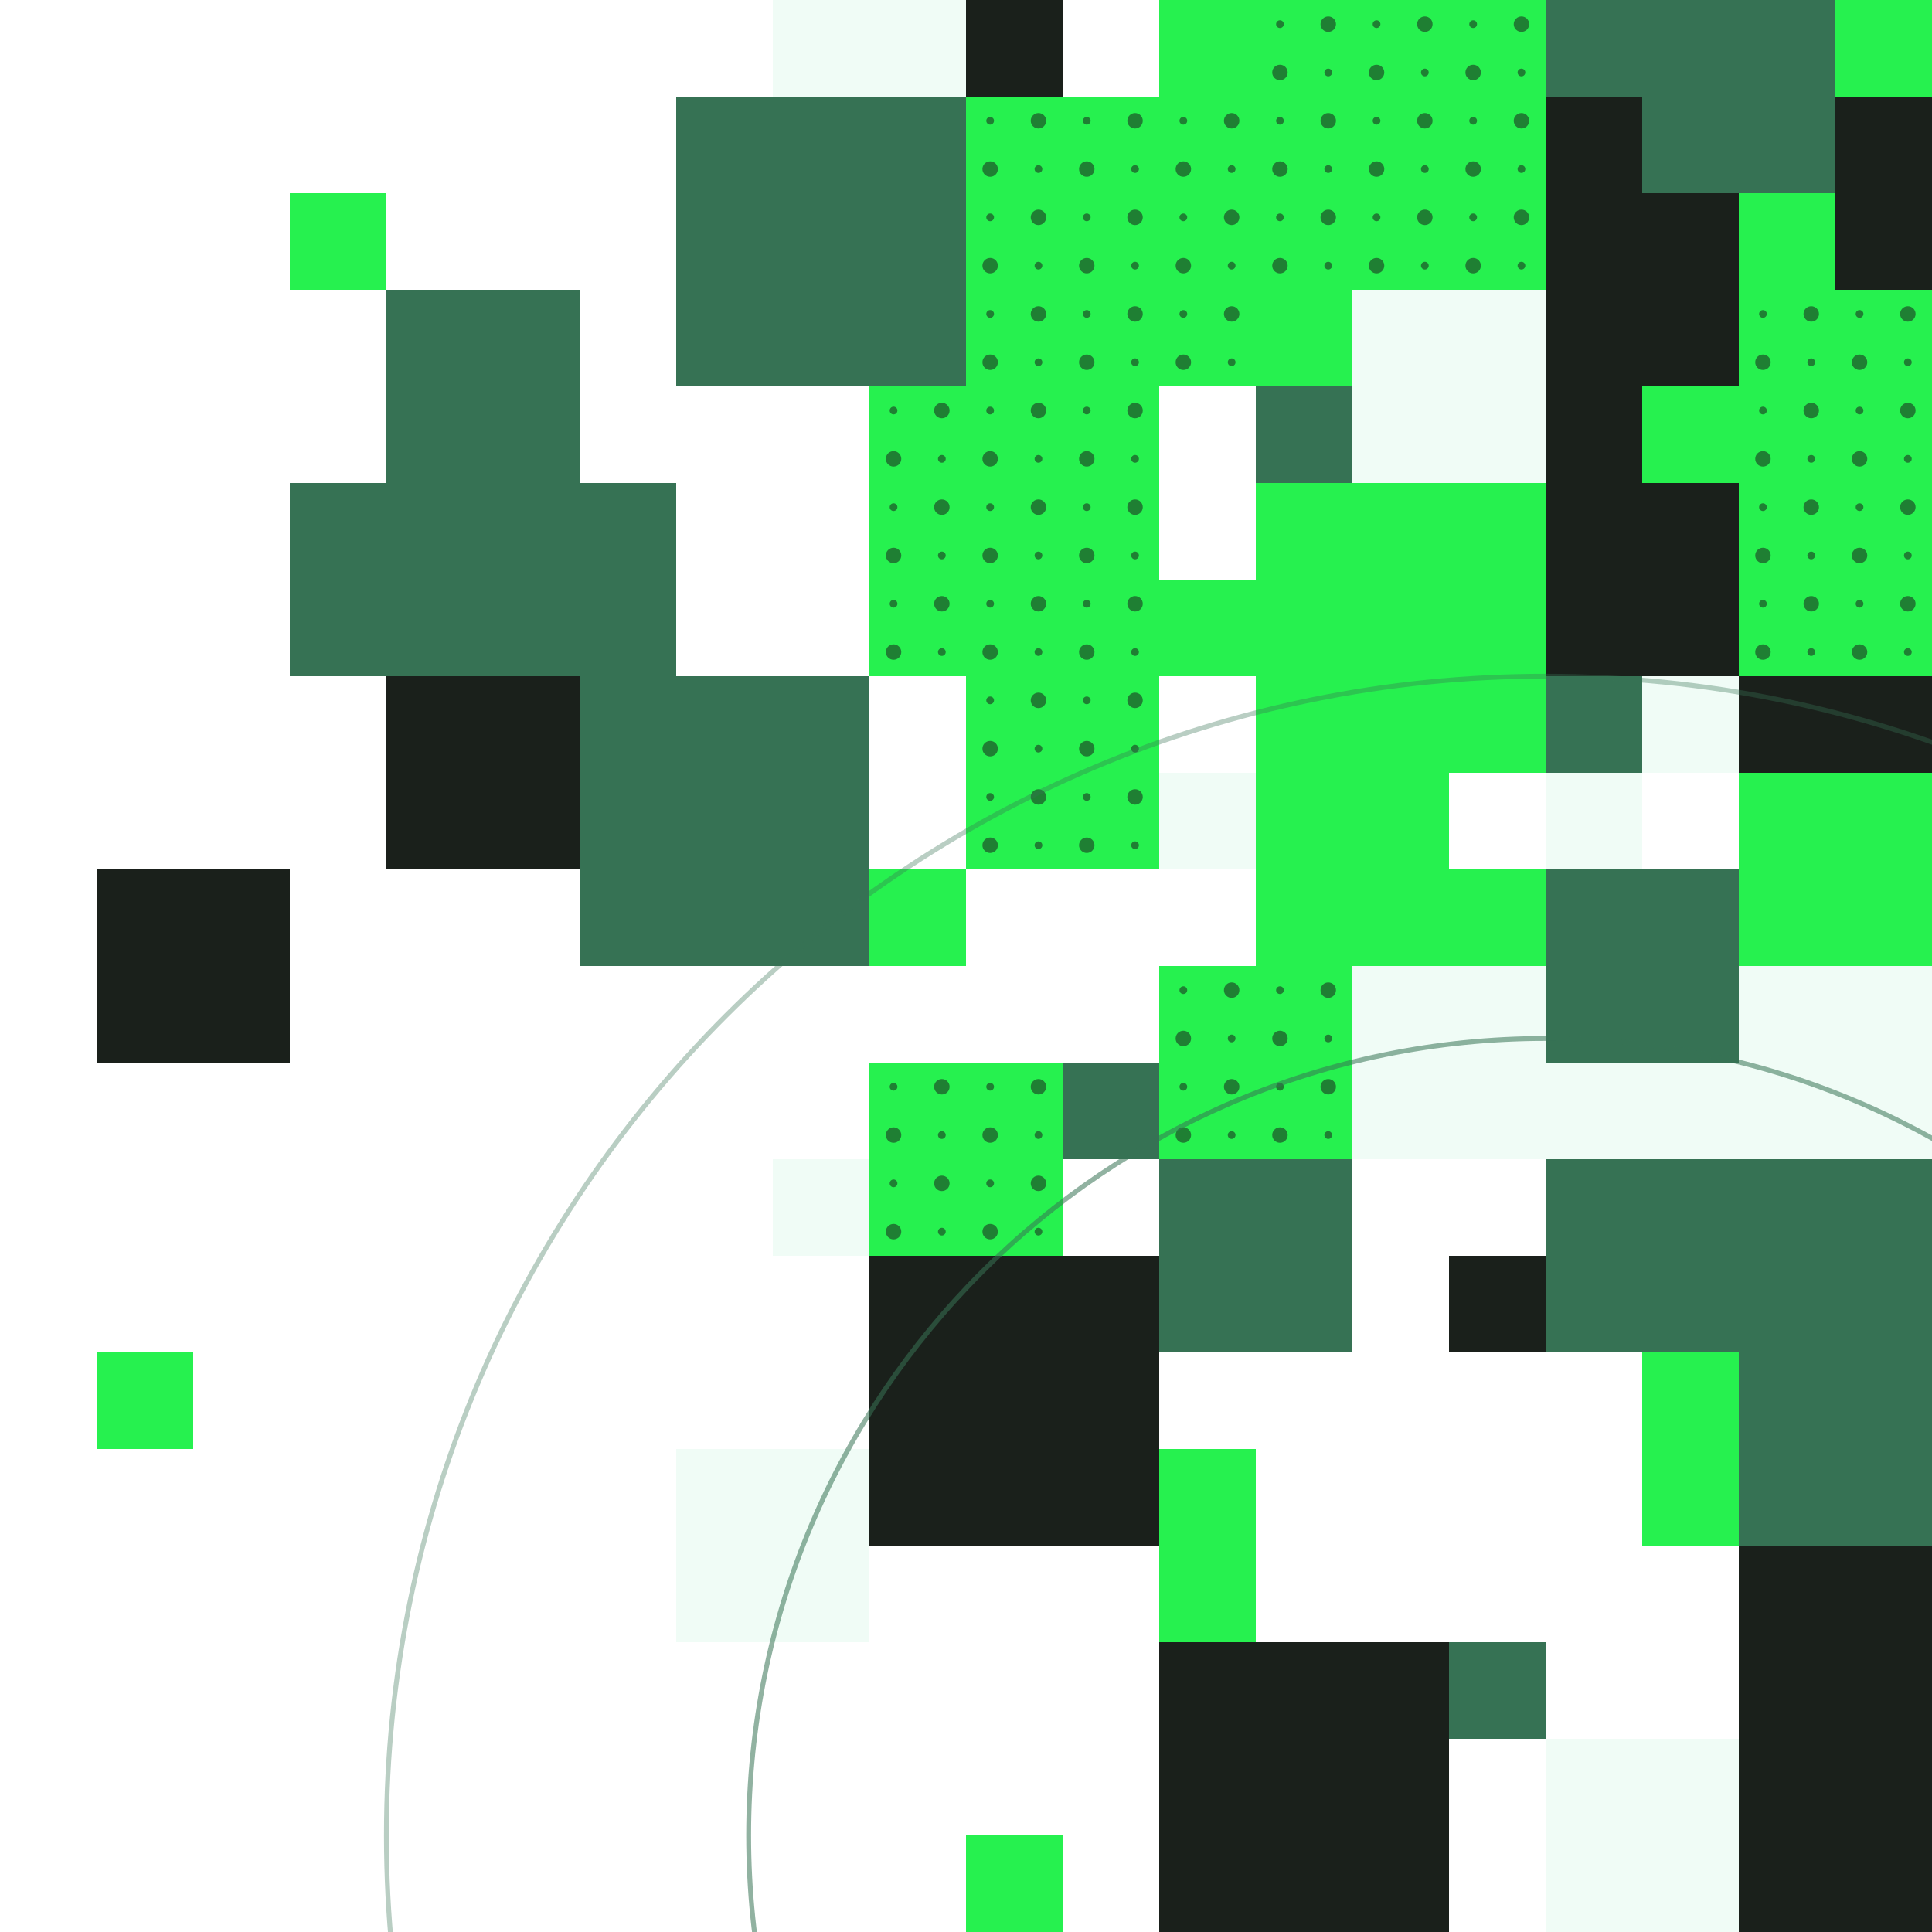
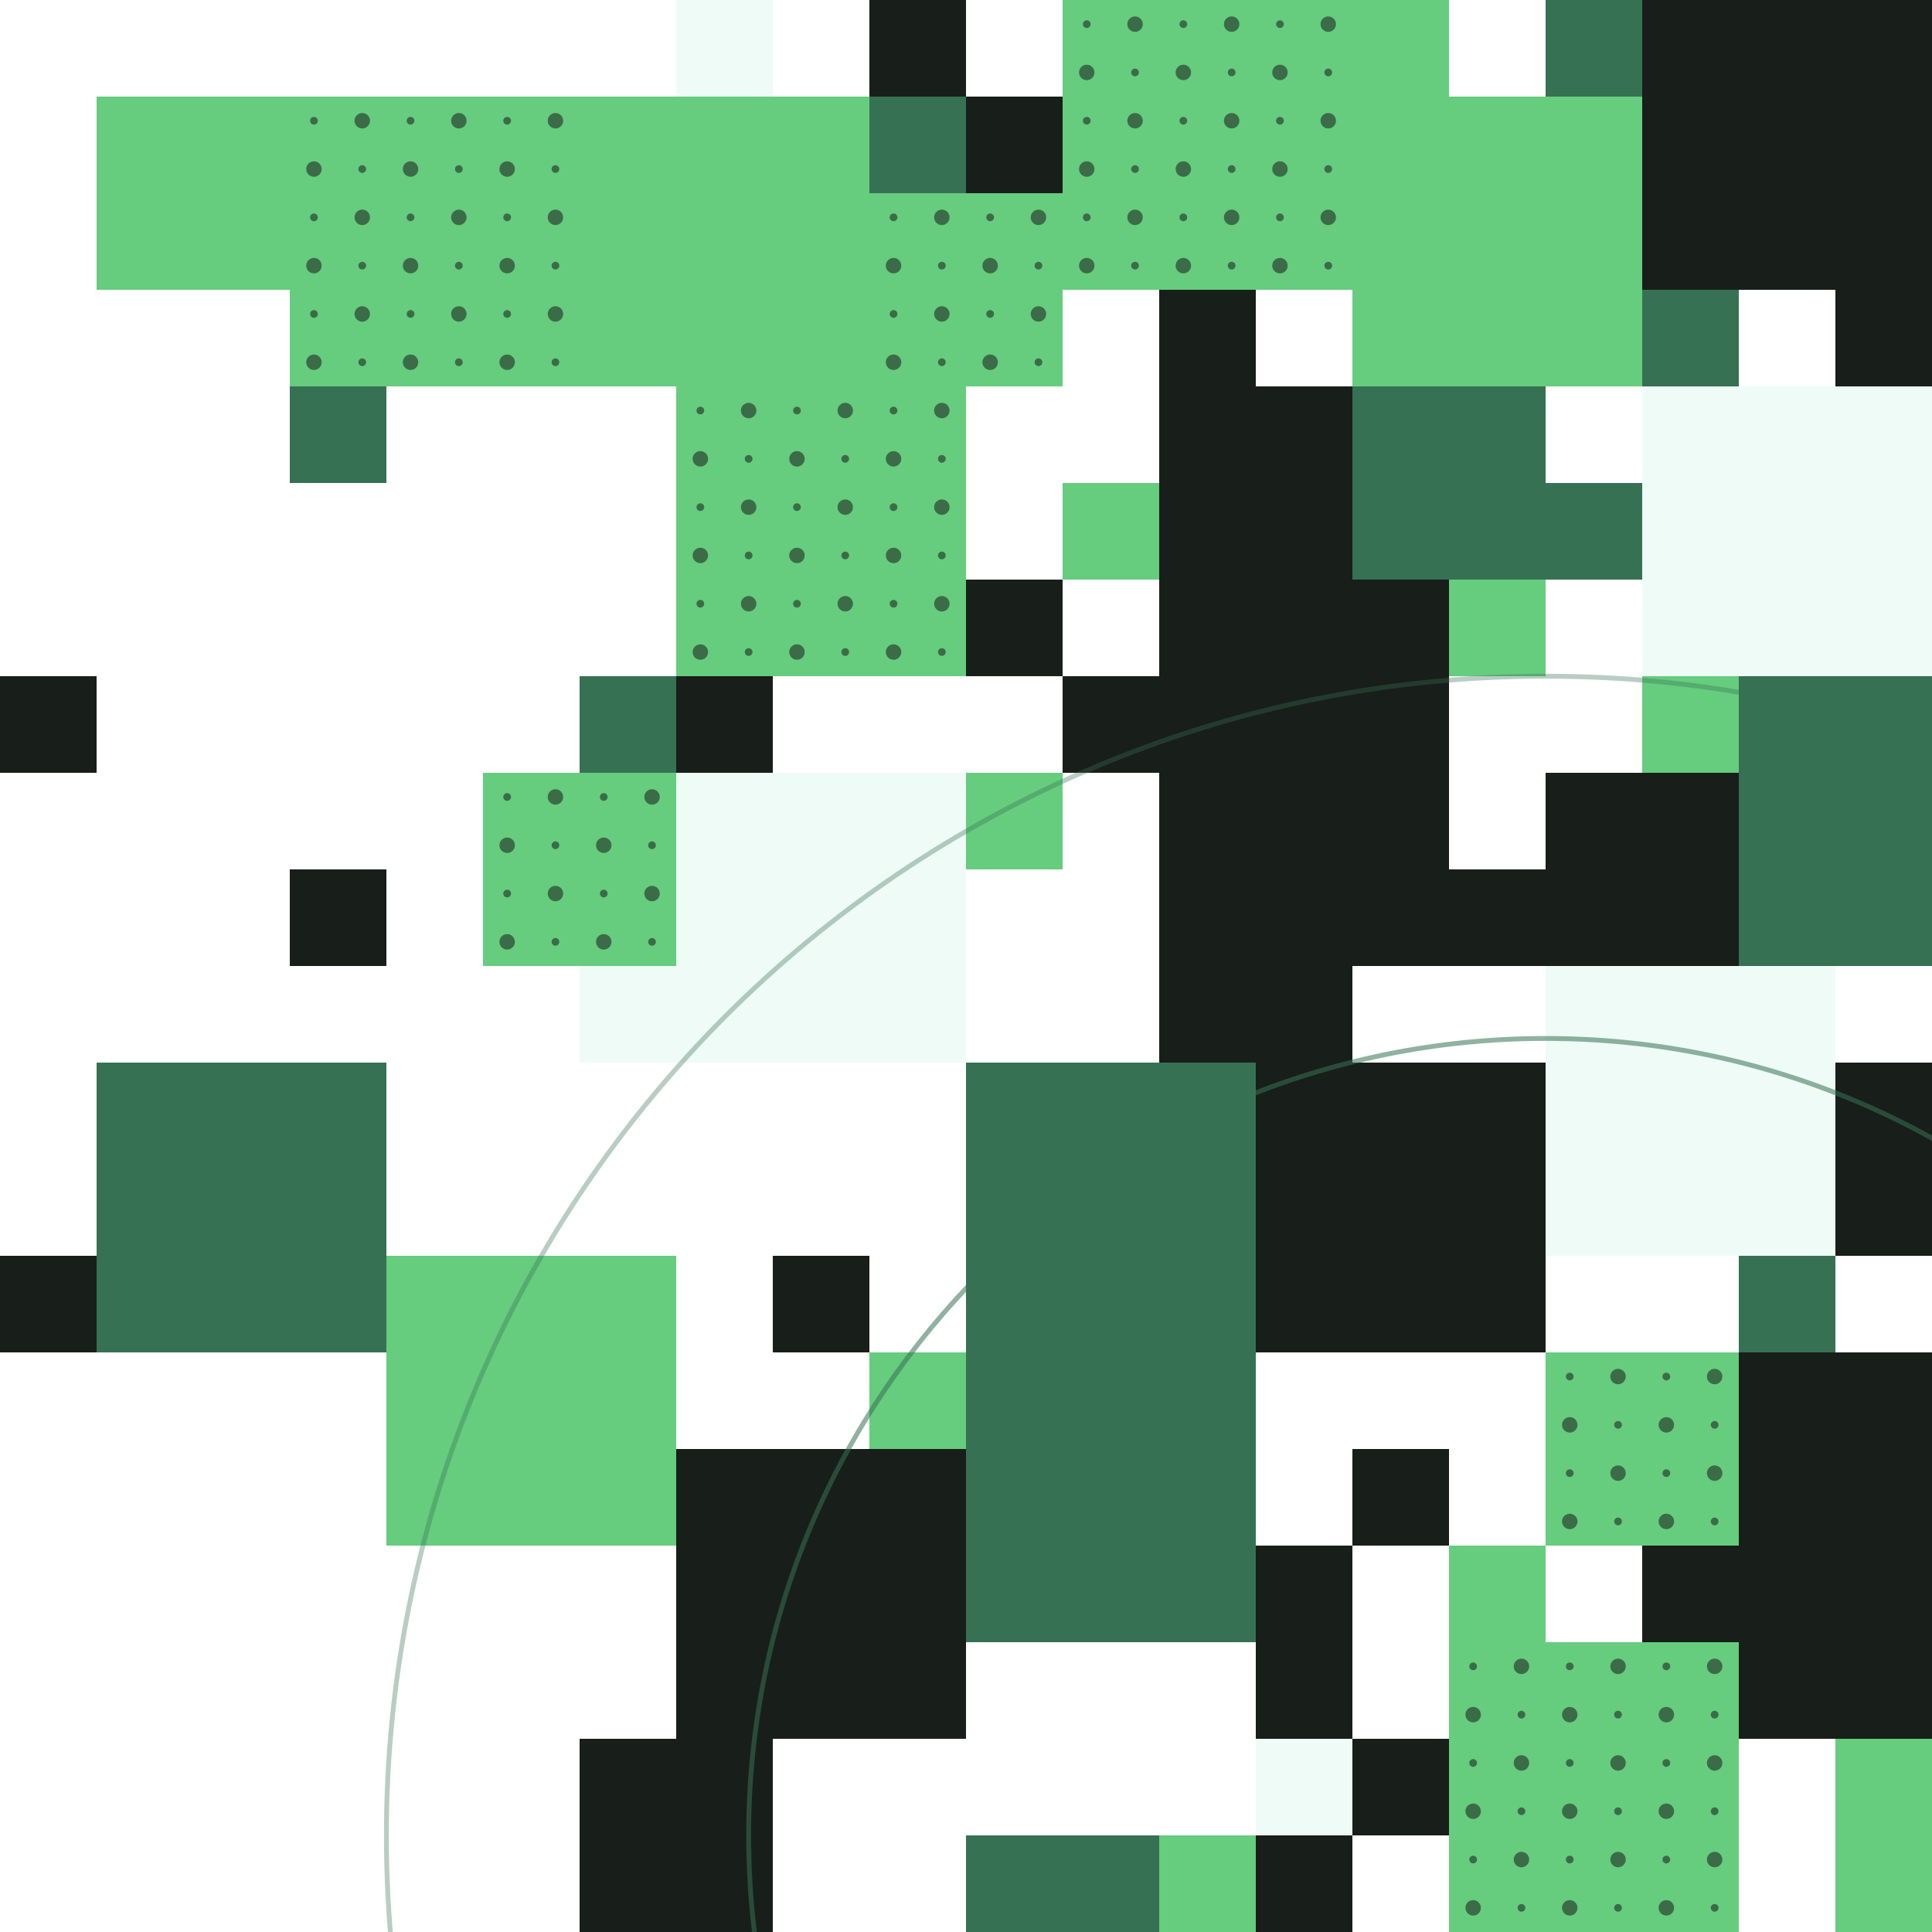
<svg xmlns="http://www.w3.org/2000/svg" viewBox="0 0 800 800">
-   <rect x="320" y="0" width="40" height="40" fill="#f0fcf6" />
-   <rect x="360" y="0" width="40" height="40" fill="#f0fcf6" />
-   <rect x="400" y="0" width="40" height="40" fill="#1a201b" />
-   <rect x="480" y="0" width="40" height="40" fill="#26f14f" />
-   <rect x="520" y="0" width="120" height="120" fill="#26f14f" />
-   <circle cx="530.0" cy="10.0" r="1.6" fill="#1a201b" opacity=".55" />
-   <circle cx="550.0" cy="10.0" r="3.2" fill="#1a201b" opacity=".55" />
-   <circle cx="570.0" cy="10.0" r="1.6" fill="#1a201b" opacity=".55" />
-   <circle cx="590.0" cy="10.0" r="3.2" fill="#1a201b" opacity=".55" />
-   <circle cx="610.0" cy="10.0" r="1.6" fill="#1a201b" opacity=".55" />
-   <circle cx="630.0" cy="10.0" r="3.2" fill="#1a201b" opacity=".55" />
-   <circle cx="530.0" cy="30.0" r="3.2" fill="#1a201b" opacity=".55" />
-   <circle cx="550.0" cy="30.0" r="1.6" fill="#1a201b" opacity=".55" />
-   <circle cx="570.0" cy="30.0" r="3.2" fill="#1a201b" opacity=".55" />
-   <circle cx="590.0" cy="30.0" r="1.6" fill="#1a201b" opacity=".55" />
-   <circle cx="610.0" cy="30.0" r="3.2" fill="#1a201b" opacity=".55" />
-   <circle cx="630.0" cy="30.0" r="1.6" fill="#1a201b" opacity=".55" />
-   <circle cx="530.0" cy="50.0" r="1.6" fill="#1a201b" opacity=".55" />
-   <circle cx="550.0" cy="50.0" r="3.2" fill="#1a201b" opacity=".55" />
-   <circle cx="570.0" cy="50.0" r="1.6" fill="#1a201b" opacity=".55" />
-   <circle cx="590.0" cy="50.0" r="3.2" fill="#1a201b" opacity=".55" />
-   <circle cx="610.0" cy="50.0" r="1.6" fill="#1a201b" opacity=".55" />
-   <circle cx="630.0" cy="50.0" r="3.2" fill="#1a201b" opacity=".55" />
-   <circle cx="530.0" cy="70.0" r="3.2" fill="#1a201b" opacity=".55" />
-   <circle cx="550.0" cy="70.0" r="1.6" fill="#1a201b" opacity=".55" />
-   <circle cx="570.0" cy="70.0" r="3.2" fill="#1a201b" opacity=".55" />
-   <circle cx="590.0" cy="70.0" r="1.6" fill="#1a201b" opacity=".55" />
-   <circle cx="610.0" cy="70.0" r="3.2" fill="#1a201b" opacity=".55" />
-   <circle cx="630.0" cy="70.0" r="1.6" fill="#1a201b" opacity=".55" />
-   <circle cx="530.0" cy="90.0" r="1.6" fill="#1a201b" opacity=".55" />
-   <circle cx="550.0" cy="90.0" r="3.2" fill="#1a201b" opacity=".55" />
-   <circle cx="570.0" cy="90.0" r="1.6" fill="#1a201b" opacity=".55" />
-   <circle cx="590.0" cy="90.0" r="3.2" fill="#1a201b" opacity=".55" />
-   <circle cx="610.0" cy="90.0" r="1.6" fill="#1a201b" opacity=".55" />
-   <circle cx="630.0" cy="90.0" r="3.2" fill="#1a201b" opacity=".55" />
-   <circle cx="530.0" cy="110.0" r="3.2" fill="#1a201b" opacity=".55" />
-   <circle cx="550.0" cy="110.0" r="1.6" fill="#1a201b" opacity=".55" />
-   <circle cx="570.0" cy="110.0" r="3.2" fill="#1a201b" opacity=".55" />
-   <circle cx="590.0" cy="110.0" r="1.6" fill="#1a201b" opacity=".55" />
-   <circle cx="610.0" cy="110.0" r="3.2" fill="#1a201b" opacity=".55" />
-   <circle cx="630.0" cy="110.0" r="1.6" fill="#1a201b" opacity=".55" />
-   <rect x="640" y="0" width="40" height="40" fill="#367254" />
-   <rect x="680" y="0" width="80" height="80" fill="#367254" />
-   <rect x="760" y="0" width="40" height="40" fill="#26f14f" />
-   <rect x="280" y="40" width="120" height="120" fill="#367254" />
-   <rect x="400" y="40" width="120" height="120" fill="#26f14f" />
-   <circle cx="410.0" cy="50.0" r="1.6" fill="#1a201b" opacity=".55" />
-   <circle cx="430.0" cy="50.0" r="3.2" fill="#1a201b" opacity=".55" />
-   <circle cx="450.0" cy="50.0" r="1.6" fill="#1a201b" opacity=".55" />
-   <circle cx="470.0" cy="50.0" r="3.2" fill="#1a201b" opacity=".55" />
-   <circle cx="490.0" cy="50.0" r="1.6" fill="#1a201b" opacity=".55" />
-   <circle cx="510.0" cy="50.0" r="3.2" fill="#1a201b" opacity=".55" />
-   <circle cx="410.0" cy="70.0" r="3.2" fill="#1a201b" opacity=".55" />
-   <circle cx="430.0" cy="70.0" r="1.6" fill="#1a201b" opacity=".55" />
-   <circle cx="450.0" cy="70.0" r="3.2" fill="#1a201b" opacity=".55" />
-   <circle cx="470.0" cy="70.0" r="1.6" fill="#1a201b" opacity=".55" />
-   <circle cx="490.0" cy="70.0" r="3.2" fill="#1a201b" opacity=".55" />
-   <circle cx="510.0" cy="70.0" r="1.6" fill="#1a201b" opacity=".55" />
-   <circle cx="410.0" cy="90.0" r="1.6" fill="#1a201b" opacity=".55" />
-   <circle cx="430.0" cy="90.0" r="3.2" fill="#1a201b" opacity=".55" />
-   <circle cx="450.0" cy="90.0" r="1.6" fill="#1a201b" opacity=".55" />
-   <circle cx="470.0" cy="90.0" r="3.2" fill="#1a201b" opacity=".55" />
-   <circle cx="490.0" cy="90.0" r="1.6" fill="#1a201b" opacity=".55" />
-   <circle cx="510.0" cy="90.0" r="3.2" fill="#1a201b" opacity=".55" />
-   <circle cx="410.0" cy="110.0" r="3.2" fill="#1a201b" opacity=".55" />
-   <circle cx="430.0" cy="110.0" r="1.6" fill="#1a201b" opacity=".55" />
-   <circle cx="450.0" cy="110.0" r="3.2" fill="#1a201b" opacity=".55" />
-   <circle cx="470.0" cy="110.0" r="1.6" fill="#1a201b" opacity=".55" />
-   <circle cx="490.0" cy="110.0" r="3.2" fill="#1a201b" opacity=".55" />
-   <circle cx="510.0" cy="110.0" r="1.6" fill="#1a201b" opacity=".55" />
-   <circle cx="410.0" cy="130.0" r="1.6" fill="#1a201b" opacity=".55" />
-   <circle cx="430.0" cy="130.0" r="3.2" fill="#1a201b" opacity=".55" />
-   <circle cx="450.0" cy="130.0" r="1.6" fill="#1a201b" opacity=".55" />
-   <circle cx="470.0" cy="130.0" r="3.2" fill="#1a201b" opacity=".55" />
-   <circle cx="490.0" cy="130.0" r="1.6" fill="#1a201b" opacity=".55" />
-   <circle cx="510.0" cy="130.0" r="3.2" fill="#1a201b" opacity=".55" />
-   <circle cx="410.0" cy="150.0" r="3.2" fill="#1a201b" opacity=".55" />
-   <circle cx="430.0" cy="150.0" r="1.6" fill="#1a201b" opacity=".55" />
-   <circle cx="450.0" cy="150.0" r="3.2" fill="#1a201b" opacity=".55" />
-   <circle cx="470.0" cy="150.0" r="1.6" fill="#1a201b" opacity=".55" />
-   <circle cx="490.0" cy="150.0" r="3.2" fill="#1a201b" opacity=".55" />
-   <circle cx="510.0" cy="150.0" r="1.6" fill="#1a201b" opacity=".55" />
-   <rect x="640" y="40" width="40" height="40" fill="#1a201b" />
-   <rect x="760" y="40" width="40" height="40" fill="#1a201b" />
-   <rect x="120" y="80" width="40" height="40" fill="#26f14f" />
-   <rect x="640" y="80" width="80" height="80" fill="#1a201b" />
-   <rect x="720" y="80" width="40" height="40" fill="#26f14f" />
-   <rect x="760" y="80" width="40" height="40" fill="#1a201b" />
-   <rect x="160" y="120" width="80" height="80" fill="#367254" />
-   <rect x="520" y="120" width="40" height="40" fill="#26f14f" />
-   <rect x="560" y="120" width="80" height="80" fill="#f0fcf6" />
-   <rect x="720" y="120" width="80" height="80" fill="#26f14f" />
-   <circle cx="730.0" cy="130.0" r="1.6" fill="#1a201b" opacity=".55" />
-   <circle cx="750.0" cy="130.0" r="3.2" fill="#1a201b" opacity=".55" />
-   <circle cx="770.0" cy="130.0" r="1.6" fill="#1a201b" opacity=".55" />
-   <circle cx="790.0" cy="130.0" r="3.2" fill="#1a201b" opacity=".55" />
-   <circle cx="730.0" cy="150.0" r="3.2" fill="#1a201b" opacity=".55" />
-   <circle cx="750.0" cy="150.0" r="1.6" fill="#1a201b" opacity=".55" />
-   <circle cx="770.0" cy="150.0" r="3.2" fill="#1a201b" opacity=".55" />
-   <circle cx="790.0" cy="150.0" r="1.6" fill="#1a201b" opacity=".55" />
-   <circle cx="730.0" cy="170.0" r="1.6" fill="#1a201b" opacity=".55" />
-   <circle cx="750.0" cy="170.0" r="3.2" fill="#1a201b" opacity=".55" />
-   <circle cx="770.0" cy="170.0" r="1.6" fill="#1a201b" opacity=".55" />
-   <circle cx="790.0" cy="170.0" r="3.2" fill="#1a201b" opacity=".55" />
-   <circle cx="730.0" cy="190.0" r="3.2" fill="#1a201b" opacity=".55" />
-   <circle cx="750.0" cy="190.0" r="1.6" fill="#1a201b" opacity=".55" />
-   <circle cx="770.0" cy="190.0" r="3.2" fill="#1a201b" opacity=".55" />
-   <circle cx="790.0" cy="190.0" r="1.6" fill="#1a201b" opacity=".55" />
-   <rect x="360" y="160" width="120" height="120" fill="#26f14f" />
-   <circle cx="370.0" cy="170.0" r="1.6" fill="#1a201b" opacity=".55" />
-   <circle cx="390.0" cy="170.0" r="3.2" fill="#1a201b" opacity=".55" />
-   <circle cx="410.0" cy="170.0" r="1.6" fill="#1a201b" opacity=".55" />
-   <circle cx="430.0" cy="170.0" r="3.2" fill="#1a201b" opacity=".55" />
-   <circle cx="450.0" cy="170.0" r="1.6" fill="#1a201b" opacity=".55" />
-   <circle cx="470.0" cy="170.0" r="3.2" fill="#1a201b" opacity=".55" />
-   <circle cx="370.0" cy="190.0" r="3.2" fill="#1a201b" opacity=".55" />
-   <circle cx="390.0" cy="190.0" r="1.6" fill="#1a201b" opacity=".55" />
-   <circle cx="410.0" cy="190.0" r="3.2" fill="#1a201b" opacity=".55" />
-   <circle cx="430.0" cy="190.0" r="1.6" fill="#1a201b" opacity=".55" />
-   <circle cx="450.0" cy="190.0" r="3.2" fill="#1a201b" opacity=".55" />
-   <circle cx="470.0" cy="190.0" r="1.6" fill="#1a201b" opacity=".55" />
-   <circle cx="370.0" cy="210.0" r="1.6" fill="#1a201b" opacity=".55" />
-   <circle cx="390.0" cy="210.0" r="3.2" fill="#1a201b" opacity=".55" />
-   <circle cx="410.0" cy="210.0" r="1.6" fill="#1a201b" opacity=".55" />
-   <circle cx="430.0" cy="210.0" r="3.2" fill="#1a201b" opacity=".55" />
-   <circle cx="450.0" cy="210.0" r="1.6" fill="#1a201b" opacity=".55" />
-   <circle cx="470.0" cy="210.0" r="3.2" fill="#1a201b" opacity=".55" />
-   <circle cx="370.0" cy="230.0" r="3.2" fill="#1a201b" opacity=".55" />
-   <circle cx="390.0" cy="230.0" r="1.6" fill="#1a201b" opacity=".55" />
-   <circle cx="410.0" cy="230.0" r="3.2" fill="#1a201b" opacity=".55" />
-   <circle cx="430.0" cy="230.0" r="1.6" fill="#1a201b" opacity=".55" />
-   <circle cx="450.0" cy="230.0" r="3.2" fill="#1a201b" opacity=".55" />
-   <circle cx="470.0" cy="230.0" r="1.6" fill="#1a201b" opacity=".55" />
-   <circle cx="370.0" cy="250.0" r="1.6" fill="#1a201b" opacity=".55" />
-   <circle cx="390.0" cy="250.0" r="3.2" fill="#1a201b" opacity=".55" />
-   <circle cx="410.0" cy="250.0" r="1.6" fill="#1a201b" opacity=".55" />
-   <circle cx="430.0" cy="250.0" r="3.2" fill="#1a201b" opacity=".55" />
-   <circle cx="450.0" cy="250.0" r="1.6" fill="#1a201b" opacity=".55" />
-   <circle cx="470.0" cy="250.0" r="3.2" fill="#1a201b" opacity=".55" />
-   <circle cx="370.0" cy="270.0" r="3.2" fill="#1a201b" opacity=".55" />
-   <circle cx="390.0" cy="270.0" r="1.6" fill="#1a201b" opacity=".55" />
-   <circle cx="410.0" cy="270.0" r="3.2" fill="#1a201b" opacity=".55" />
-   <circle cx="430.0" cy="270.0" r="1.6" fill="#1a201b" opacity=".55" />
-   <circle cx="450.0" cy="270.0" r="3.2" fill="#1a201b" opacity=".55" />
-   <circle cx="470.0" cy="270.0" r="1.6" fill="#1a201b" opacity=".55" />
-   <rect x="520" y="160" width="40" height="40" fill="#367254" />
-   <rect x="640" y="160" width="40" height="40" fill="#1a201b" />
-   <rect x="680" y="160" width="40" height="40" fill="#26f14f" />
-   <rect x="120" y="200" width="80" height="80" fill="#367254" />
-   <rect x="200" y="200" width="80" height="80" fill="#367254" />
-   <rect x="520" y="200" width="120" height="120" fill="#26f14f" />
-   <rect x="640" y="200" width="80" height="80" fill="#1a201b" />
-   <rect x="720" y="200" width="80" height="80" fill="#26f14f" />
-   <circle cx="730.0" cy="210.0" r="1.6" fill="#1a201b" opacity=".55" />
-   <circle cx="750.0" cy="210.0" r="3.2" fill="#1a201b" opacity=".55" />
-   <circle cx="770.0" cy="210.0" r="1.6" fill="#1a201b" opacity=".55" />
-   <circle cx="790.0" cy="210.0" r="3.2" fill="#1a201b" opacity=".55" />
-   <circle cx="730.0" cy="230.0" r="3.2" fill="#1a201b" opacity=".55" />
-   <circle cx="750.0" cy="230.0" r="1.6" fill="#1a201b" opacity=".55" />
-   <circle cx="770.0" cy="230.0" r="3.2" fill="#1a201b" opacity=".55" />
-   <circle cx="790.0" cy="230.0" r="1.6" fill="#1a201b" opacity=".55" />
-   <circle cx="730.0" cy="250.0" r="1.6" fill="#1a201b" opacity=".55" />
-   <circle cx="750.0" cy="250.0" r="3.2" fill="#1a201b" opacity=".55" />
-   <circle cx="770.0" cy="250.0" r="1.6" fill="#1a201b" opacity=".55" />
-   <circle cx="790.0" cy="250.0" r="3.2" fill="#1a201b" opacity=".55" />
-   <circle cx="730.0" cy="270.0" r="3.2" fill="#1a201b" opacity=".55" />
-   <circle cx="750.0" cy="270.0" r="1.6" fill="#1a201b" opacity=".55" />
-   <circle cx="770.0" cy="270.0" r="3.2" fill="#1a201b" opacity=".55" />
-   <circle cx="790.0" cy="270.0" r="1.6" fill="#1a201b" opacity=".55" />
-   <rect x="480" y="240" width="40" height="40" fill="#26f14f" />
-   <rect x="160" y="280" width="80" height="80" fill="#1a201b" />
-   <rect x="240" y="280" width="120" height="120" fill="#367254" />
-   <rect x="400" y="280" width="80" height="80" fill="#26f14f" />
-   <circle cx="410.0" cy="290.0" r="1.6" fill="#1a201b" opacity=".55" />
-   <circle cx="430.0" cy="290.0" r="3.2" fill="#1a201b" opacity=".55" />
-   <circle cx="450.0" cy="290.0" r="1.6" fill="#1a201b" opacity=".55" />
-   <circle cx="470.0" cy="290.0" r="3.2" fill="#1a201b" opacity=".55" />
-   <circle cx="410.0" cy="310.0" r="3.2" fill="#1a201b" opacity=".55" />
-   <circle cx="430.0" cy="310.0" r="1.6" fill="#1a201b" opacity=".55" />
-   <circle cx="450.0" cy="310.0" r="3.2" fill="#1a201b" opacity=".55" />
-   <circle cx="470.0" cy="310.0" r="1.6" fill="#1a201b" opacity=".55" />
-   <circle cx="410.0" cy="330.0" r="1.6" fill="#1a201b" opacity=".55" />
-   <circle cx="430.0" cy="330.0" r="3.2" fill="#1a201b" opacity=".55" />
-   <circle cx="450.0" cy="330.0" r="1.6" fill="#1a201b" opacity=".55" />
-   <circle cx="470.0" cy="330.0" r="3.2" fill="#1a201b" opacity=".55" />
-   <circle cx="410.0" cy="350.0" r="3.2" fill="#1a201b" opacity=".55" />
-   <circle cx="430.0" cy="350.0" r="1.6" fill="#1a201b" opacity=".55" />
-   <circle cx="450.0" cy="350.0" r="3.2" fill="#1a201b" opacity=".55" />
-   <circle cx="470.0" cy="350.0" r="1.6" fill="#1a201b" opacity=".55" />
-   <rect x="640" y="280" width="40" height="40" fill="#367254" />
-   <rect x="680" y="280" width="40" height="40" fill="#f0fcf6" />
-   <rect x="720" y="280" width="40" height="40" fill="#1a201b" />
-   <rect x="760" y="280" width="40" height="40" fill="#1a201b" />
-   <rect x="480" y="320" width="40" height="40" fill="#f0fcf6" />
-   <rect x="520" y="320" width="80" height="80" fill="#26f14f" />
-   <rect x="640" y="320" width="40" height="40" fill="#f0fcf6" />
-   <rect x="720" y="320" width="80" height="80" fill="#26f14f" />
-   <rect x="40" y="360" width="80" height="80" fill="#1a201b" />
-   <rect x="360" y="360" width="40" height="40" fill="#26f14f" />
-   <rect x="600" y="360" width="40" height="40" fill="#26f14f" />
-   <rect x="640" y="360" width="80" height="80" fill="#367254" />
-   <rect x="480" y="400" width="80" height="80" fill="#26f14f" />
-   <circle cx="490.0" cy="410.0" r="1.6" fill="#1a201b" opacity=".55" />
-   <circle cx="510.0" cy="410.0" r="3.2" fill="#1a201b" opacity=".55" />
-   <circle cx="530.0" cy="410.0" r="1.6" fill="#1a201b" opacity=".55" />
-   <circle cx="550.0" cy="410.0" r="3.2" fill="#1a201b" opacity=".55" />
-   <circle cx="490.0" cy="430.0" r="3.2" fill="#1a201b" opacity=".55" />
-   <circle cx="510.0" cy="430.0" r="1.6" fill="#1a201b" opacity=".55" />
-   <circle cx="530.0" cy="430.0" r="3.2" fill="#1a201b" opacity=".55" />
-   <circle cx="550.0" cy="430.0" r="1.6" fill="#1a201b" opacity=".55" />
-   <circle cx="490.0" cy="450.0" r="1.6" fill="#1a201b" opacity=".55" />
-   <circle cx="510.0" cy="450.0" r="3.2" fill="#1a201b" opacity=".55" />
-   <circle cx="530.0" cy="450.0" r="1.6" fill="#1a201b" opacity=".55" />
-   <circle cx="550.0" cy="450.0" r="3.2" fill="#1a201b" opacity=".55" />
-   <circle cx="490.0" cy="470.0" r="3.2" fill="#1a201b" opacity=".55" />
-   <circle cx="510.0" cy="470.0" r="1.6" fill="#1a201b" opacity=".55" />
-   <circle cx="530.0" cy="470.0" r="3.2" fill="#1a201b" opacity=".55" />
-   <circle cx="550.0" cy="470.0" r="1.6" fill="#1a201b" opacity=".55" />
-   <rect x="560" y="400" width="80" height="80" fill="#f0fcf6" />
-   <rect x="720" y="400" width="80" height="80" fill="#f0fcf6" />
-   <rect x="360" y="440" width="80" height="80" fill="#26f14f" />
-   <circle cx="370.0" cy="450.0" r="1.6" fill="#1a201b" opacity=".55" />
-   <circle cx="390.0" cy="450.0" r="3.2" fill="#1a201b" opacity=".55" />
-   <circle cx="410.0" cy="450.0" r="1.6" fill="#1a201b" opacity=".55" />
-   <circle cx="430.0" cy="450.0" r="3.2" fill="#1a201b" opacity=".55" />
-   <circle cx="370.0" cy="470.0" r="3.2" fill="#1a201b" opacity=".55" />
-   <circle cx="390.0" cy="470.0" r="1.6" fill="#1a201b" opacity=".55" />
-   <circle cx="410.0" cy="470.0" r="3.2" fill="#1a201b" opacity=".55" />
-   <circle cx="430.0" cy="470.0" r="1.6" fill="#1a201b" opacity=".55" />
-   <circle cx="370.0" cy="490.0" r="1.6" fill="#1a201b" opacity=".55" />
-   <circle cx="390.0" cy="490.0" r="3.2" fill="#1a201b" opacity=".55" />
-   <circle cx="410.0" cy="490.0" r="1.6" fill="#1a201b" opacity=".55" />
-   <circle cx="430.0" cy="490.0" r="3.2" fill="#1a201b" opacity=".55" />
-   <circle cx="370.0" cy="510.0" r="3.2" fill="#1a201b" opacity=".55" />
-   <circle cx="390.0" cy="510.0" r="1.6" fill="#1a201b" opacity=".55" />
-   <circle cx="410.0" cy="510.0" r="3.2" fill="#1a201b" opacity=".55" />
-   <circle cx="430.0" cy="510.0" r="1.6" fill="#1a201b" opacity=".55" />
-   <rect x="440" y="440" width="40" height="40" fill="#367254" />
-   <rect x="640" y="440" width="40" height="40" fill="#f0fcf6" />
-   <rect x="680" y="440" width="40" height="40" fill="#f0fcf6" />
-   <rect x="320" y="480" width="40" height="40" fill="#f0fcf6" />
-   <rect x="480" y="480" width="80" height="80" fill="#367254" />
-   <rect x="640" y="480" width="80" height="80" fill="#367254" />
-   <rect x="720" y="480" width="80" height="80" fill="#367254" />
-   <rect x="360" y="520" width="120" height="120" fill="#1a201b" />
-   <rect x="600" y="520" width="40" height="40" fill="#1a201b" />
-   <rect x="40" y="560" width="40" height="40" fill="#26f14f" />
-   <rect x="680" y="560" width="40" height="40" fill="#26f14f" />
-   <rect x="720" y="560" width="80" height="80" fill="#367254" />
-   <rect x="280" y="600" width="80" height="80" fill="#f0fcf6" />
-   <rect x="480" y="600" width="40" height="40" fill="#26f14f" />
-   <rect x="680" y="600" width="40" height="40" fill="#26f14f" />
-   <rect x="480" y="640" width="40" height="40" fill="#26f14f" />
-   <rect x="720" y="640" width="80" height="80" fill="#1a201b" />
-   <rect x="480" y="680" width="120" height="120" fill="#1a201b" />
-   <rect x="600" y="680" width="40" height="40" fill="#367254" />
-   <rect x="640" y="720" width="80" height="80" fill="#f0fcf6" />
-   <rect x="720" y="720" width="80" height="80" fill="#1a201b" />
-   <rect x="400" y="760" width="40" height="40" fill="#26f14f" />
-   <circle cx="640" cy="760" r="330" fill="none" stroke="#367254" stroke-width="2" opacity="0.55" />
-   <circle cx="640" cy="760" r="480" fill="none" stroke="#367254" stroke-width="2" opacity="0.35" />
+   <rect x="280" y="0" width="40" height="40" fill="#effbf6" />
+   <rect x="360" y="0" width="40" height="40" fill="#181e1a" />
+   <rect x="440" y="0" width="120" height="120" fill="#66cc7e" />
+   <circle cx="450.0" cy="10.0" r="1.6" fill="#181e1a" opacity=".55" />
+   <circle cx="470.0" cy="10.0" r="3.2" fill="#181e1a" opacity=".55" />
+   <circle cx="490.0" cy="10.0" r="1.6" fill="#181e1a" opacity=".55" />
+   <circle cx="510.0" cy="10.0" r="3.2" fill="#181e1a" opacity=".55" />
+   <circle cx="530.0" cy="10.0" r="1.6" fill="#181e1a" opacity=".55" />
+   <circle cx="550.0" cy="10.0" r="3.2" fill="#181e1a" opacity=".55" />
+   <circle cx="450.0" cy="30.0" r="3.2" fill="#181e1a" opacity=".55" />
+   <circle cx="470.0" cy="30.0" r="1.6" fill="#181e1a" opacity=".55" />
+   <circle cx="490.0" cy="30.0" r="3.2" fill="#181e1a" opacity=".55" />
+   <circle cx="510.0" cy="30.0" r="1.6" fill="#181e1a" opacity=".55" />
+   <circle cx="530.0" cy="30.0" r="3.2" fill="#181e1a" opacity=".55" />
+   <circle cx="550.0" cy="30.0" r="1.6" fill="#181e1a" opacity=".55" />
+   <circle cx="450.0" cy="50.0" r="1.6" fill="#181e1a" opacity=".55" />
+   <circle cx="470.0" cy="50.0" r="3.2" fill="#181e1a" opacity=".55" />
+   <circle cx="490.0" cy="50.0" r="1.6" fill="#181e1a" opacity=".55" />
+   <circle cx="510.0" cy="50.0" r="3.2" fill="#181e1a" opacity=".55" />
+   <circle cx="530.0" cy="50.0" r="1.6" fill="#181e1a" opacity=".55" />
+   <circle cx="550.0" cy="50.0" r="3.2" fill="#181e1a" opacity=".55" />
+   <circle cx="450.0" cy="70.0" r="3.2" fill="#181e1a" opacity=".55" />
+   <circle cx="470.0" cy="70.0" r="1.6" fill="#181e1a" opacity=".55" />
+   <circle cx="490.0" cy="70.0" r="3.2" fill="#181e1a" opacity=".55" />
+   <circle cx="510.0" cy="70.0" r="1.6" fill="#181e1a" opacity=".55" />
+   <circle cx="530.0" cy="70.0" r="3.2" fill="#181e1a" opacity=".55" />
+   <circle cx="550.0" cy="70.0" r="1.6" fill="#181e1a" opacity=".55" />
+   <circle cx="450.0" cy="90.0" r="1.6" fill="#181e1a" opacity=".55" />
+   <circle cx="470.0" cy="90.0" r="3.2" fill="#181e1a" opacity=".55" />
+   <circle cx="490.0" cy="90.0" r="1.6" fill="#181e1a" opacity=".55" />
+   <circle cx="510.0" cy="90.0" r="3.2" fill="#181e1a" opacity=".55" />
+   <circle cx="530.0" cy="90.0" r="1.6" fill="#181e1a" opacity=".55" />
+   <circle cx="550.0" cy="90.0" r="3.2" fill="#181e1a" opacity=".55" />
+   <circle cx="450.0" cy="110.0" r="3.2" fill="#181e1a" opacity=".55" />
+   <circle cx="470.0" cy="110.0" r="1.6" fill="#181e1a" opacity=".55" />
+   <circle cx="490.0" cy="110.0" r="3.2" fill="#181e1a" opacity=".55" />
+   <circle cx="510.0" cy="110.0" r="1.6" fill="#181e1a" opacity=".55" />
+   <circle cx="530.0" cy="110.0" r="3.2" fill="#181e1a" opacity=".55" />
+   <circle cx="550.0" cy="110.0" r="1.6" fill="#181e1a" opacity=".55" />
+   <rect x="560" y="0" width="40" height="40" fill="#66cc7e" />
+   <rect x="640" y="0" width="40" height="40" fill="#367153" />
+   <rect x="680" y="0" width="120" height="120" fill="#181e1a" />
+   <rect x="40" y="40" width="80" height="80" fill="#66cc7e" />
+   <rect x="120" y="40" width="120" height="120" fill="#66cc7e" />
+   <circle cx="130.0" cy="50.0" r="1.6" fill="#181e1a" opacity=".55" />
+   <circle cx="150.0" cy="50.0" r="3.2" fill="#181e1a" opacity=".55" />
+   <circle cx="170.0" cy="50.0" r="1.6" fill="#181e1a" opacity=".55" />
+   <circle cx="190.0" cy="50.0" r="3.2" fill="#181e1a" opacity=".55" />
+   <circle cx="210.0" cy="50.0" r="1.6" fill="#181e1a" opacity=".55" />
+   <circle cx="230.0" cy="50.0" r="3.2" fill="#181e1a" opacity=".55" />
+   <circle cx="130.0" cy="70.0" r="3.2" fill="#181e1a" opacity=".55" />
+   <circle cx="150.0" cy="70.0" r="1.6" fill="#181e1a" opacity=".55" />
+   <circle cx="170.0" cy="70.0" r="3.2" fill="#181e1a" opacity=".55" />
+   <circle cx="190.0" cy="70.0" r="1.6" fill="#181e1a" opacity=".55" />
+   <circle cx="210.0" cy="70.0" r="3.2" fill="#181e1a" opacity=".55" />
+   <circle cx="230.0" cy="70.0" r="1.6" fill="#181e1a" opacity=".55" />
+   <circle cx="130.0" cy="90.0" r="1.6" fill="#181e1a" opacity=".55" />
+   <circle cx="150.0" cy="90.0" r="3.2" fill="#181e1a" opacity=".55" />
+   <circle cx="170.0" cy="90.0" r="1.6" fill="#181e1a" opacity=".55" />
+   <circle cx="190.0" cy="90.0" r="3.2" fill="#181e1a" opacity=".55" />
+   <circle cx="210.0" cy="90.0" r="1.6" fill="#181e1a" opacity=".55" />
+   <circle cx="230.0" cy="90.0" r="3.2" fill="#181e1a" opacity=".55" />
+   <circle cx="130.0" cy="110.0" r="3.2" fill="#181e1a" opacity=".55" />
+   <circle cx="150.0" cy="110.0" r="1.6" fill="#181e1a" opacity=".55" />
+   <circle cx="170.0" cy="110.0" r="3.2" fill="#181e1a" opacity=".55" />
+   <circle cx="190.0" cy="110.0" r="1.6" fill="#181e1a" opacity=".55" />
+   <circle cx="210.0" cy="110.0" r="3.2" fill="#181e1a" opacity=".55" />
+   <circle cx="230.0" cy="110.0" r="1.6" fill="#181e1a" opacity=".55" />
+   <circle cx="130.0" cy="130.0" r="1.6" fill="#181e1a" opacity=".55" />
+   <circle cx="150.0" cy="130.0" r="3.2" fill="#181e1a" opacity=".55" />
+   <circle cx="170.0" cy="130.0" r="1.6" fill="#181e1a" opacity=".55" />
+   <circle cx="190.0" cy="130.0" r="3.2" fill="#181e1a" opacity=".55" />
+   <circle cx="210.0" cy="130.0" r="1.6" fill="#181e1a" opacity=".55" />
+   <circle cx="230.0" cy="130.0" r="3.2" fill="#181e1a" opacity=".55" />
+   <circle cx="130.0" cy="150.0" r="3.2" fill="#181e1a" opacity=".55" />
+   <circle cx="150.0" cy="150.0" r="1.6" fill="#181e1a" opacity=".55" />
+   <circle cx="170.0" cy="150.0" r="3.2" fill="#181e1a" opacity=".55" />
+   <circle cx="190.0" cy="150.0" r="1.6" fill="#181e1a" opacity=".55" />
+   <circle cx="210.0" cy="150.0" r="3.2" fill="#181e1a" opacity=".55" />
+   <circle cx="230.0" cy="150.0" r="1.6" fill="#181e1a" opacity=".55" />
+   <rect x="240" y="40" width="120" height="120" fill="#66cc7e" />
+   <rect x="360" y="40" width="40" height="40" fill="#367153" />
+   <rect x="400" y="40" width="40" height="40" fill="#181e1a" />
+   <rect x="560" y="40" width="120" height="120" fill="#66cc7e" />
+   <rect x="360" y="80" width="80" height="80" fill="#66cc7e" />
+   <circle cx="370.0" cy="90.0" r="1.6" fill="#181e1a" opacity=".55" />
+   <circle cx="390.0" cy="90.0" r="3.2" fill="#181e1a" opacity=".55" />
+   <circle cx="410.0" cy="90.0" r="1.6" fill="#181e1a" opacity=".55" />
+   <circle cx="430.0" cy="90.0" r="3.2" fill="#181e1a" opacity=".55" />
+   <circle cx="370.0" cy="110.0" r="3.2" fill="#181e1a" opacity=".55" />
+   <circle cx="390.0" cy="110.0" r="1.6" fill="#181e1a" opacity=".55" />
+   <circle cx="410.0" cy="110.0" r="3.2" fill="#181e1a" opacity=".55" />
+   <circle cx="430.0" cy="110.0" r="1.6" fill="#181e1a" opacity=".55" />
+   <circle cx="370.0" cy="130.0" r="1.6" fill="#181e1a" opacity=".55" />
+   <circle cx="390.0" cy="130.0" r="3.2" fill="#181e1a" opacity=".55" />
+   <circle cx="410.0" cy="130.0" r="1.6" fill="#181e1a" opacity=".55" />
+   <circle cx="430.0" cy="130.0" r="3.2" fill="#181e1a" opacity=".55" />
+   <circle cx="370.0" cy="150.0" r="3.2" fill="#181e1a" opacity=".55" />
+   <circle cx="390.0" cy="150.0" r="1.6" fill="#181e1a" opacity=".55" />
+   <circle cx="410.0" cy="150.0" r="3.2" fill="#181e1a" opacity=".55" />
+   <circle cx="430.0" cy="150.0" r="1.6" fill="#181e1a" opacity=".55" />
+   <rect x="480" y="120" width="40" height="40" fill="#181e1a" />
+   <rect x="680" y="120" width="40" height="40" fill="#367153" />
+   <rect x="760" y="120" width="40" height="40" fill="#181e1a" />
+   <rect x="120" y="160" width="40" height="40" fill="#367153" />
+   <rect x="280" y="160" width="120" height="120" fill="#66cc7e" />
+   <circle cx="290.0" cy="170.0" r="1.6" fill="#181e1a" opacity=".55" />
+   <circle cx="310.0" cy="170.0" r="3.2" fill="#181e1a" opacity=".55" />
+   <circle cx="330.0" cy="170.0" r="1.6" fill="#181e1a" opacity=".55" />
+   <circle cx="350.0" cy="170.0" r="3.2" fill="#181e1a" opacity=".55" />
+   <circle cx="370.0" cy="170.0" r="1.6" fill="#181e1a" opacity=".55" />
+   <circle cx="390.0" cy="170.0" r="3.2" fill="#181e1a" opacity=".55" />
+   <circle cx="290.0" cy="190.0" r="3.2" fill="#181e1a" opacity=".55" />
+   <circle cx="310.0" cy="190.0" r="1.6" fill="#181e1a" opacity=".55" />
+   <circle cx="330.0" cy="190.0" r="3.2" fill="#181e1a" opacity=".55" />
+   <circle cx="350.0" cy="190.0" r="1.6" fill="#181e1a" opacity=".55" />
+   <circle cx="370.0" cy="190.0" r="3.2" fill="#181e1a" opacity=".55" />
+   <circle cx="390.0" cy="190.0" r="1.6" fill="#181e1a" opacity=".55" />
+   <circle cx="290.0" cy="210.0" r="1.6" fill="#181e1a" opacity=".55" />
+   <circle cx="310.0" cy="210.0" r="3.2" fill="#181e1a" opacity=".55" />
+   <circle cx="330.0" cy="210.0" r="1.6" fill="#181e1a" opacity=".55" />
+   <circle cx="350.0" cy="210.0" r="3.2" fill="#181e1a" opacity=".55" />
+   <circle cx="370.0" cy="210.0" r="1.6" fill="#181e1a" opacity=".55" />
+   <circle cx="390.0" cy="210.0" r="3.2" fill="#181e1a" opacity=".55" />
+   <circle cx="290.0" cy="230.0" r="3.2" fill="#181e1a" opacity=".55" />
+   <circle cx="310.0" cy="230.0" r="1.6" fill="#181e1a" opacity=".55" />
+   <circle cx="330.0" cy="230.0" r="3.2" fill="#181e1a" opacity=".55" />
+   <circle cx="350.0" cy="230.0" r="1.6" fill="#181e1a" opacity=".55" />
+   <circle cx="370.0" cy="230.0" r="3.2" fill="#181e1a" opacity=".55" />
+   <circle cx="390.0" cy="230.0" r="1.6" fill="#181e1a" opacity=".55" />
+   <circle cx="290.0" cy="250.0" r="1.6" fill="#181e1a" opacity=".55" />
+   <circle cx="310.0" cy="250.0" r="3.2" fill="#181e1a" opacity=".55" />
+   <circle cx="330.0" cy="250.0" r="1.6" fill="#181e1a" opacity=".55" />
+   <circle cx="350.0" cy="250.0" r="3.2" fill="#181e1a" opacity=".55" />
+   <circle cx="370.0" cy="250.0" r="1.6" fill="#181e1a" opacity=".55" />
+   <circle cx="390.0" cy="250.0" r="3.2" fill="#181e1a" opacity=".55" />
+   <circle cx="290.0" cy="270.0" r="3.2" fill="#181e1a" opacity=".55" />
+   <circle cx="310.0" cy="270.0" r="1.6" fill="#181e1a" opacity=".55" />
+   <circle cx="330.0" cy="270.0" r="3.2" fill="#181e1a" opacity=".55" />
+   <circle cx="350.0" cy="270.0" r="1.6" fill="#181e1a" opacity=".55" />
+   <circle cx="370.0" cy="270.0" r="3.2" fill="#181e1a" opacity=".55" />
+   <circle cx="390.0" cy="270.0" r="1.6" fill="#181e1a" opacity=".55" />
+   <rect x="480" y="160" width="80" height="80" fill="#181e1a" />
+   <rect x="560" y="160" width="80" height="80" fill="#367153" />
+   <rect x="680" y="160" width="120" height="120" fill="#effbf6" />
+   <rect x="440" y="200" width="40" height="40" fill="#66cc7e" />
+   <rect x="640" y="200" width="40" height="40" fill="#367153" />
+   <rect x="400" y="240" width="40" height="40" fill="#181e1a" />
+   <rect x="480" y="240" width="120" height="120" fill="#181e1a" />
+   <rect x="600" y="240" width="40" height="40" fill="#66cc7e" />
+   <rect x="0" y="280" width="40" height="40" fill="#181e1a" />
+   <rect x="240" y="280" width="40" height="40" fill="#367153" />
+   <rect x="280" y="280" width="40" height="40" fill="#181e1a" />
+   <rect x="440" y="280" width="40" height="40" fill="#181e1a" />
+   <rect x="680" y="280" width="40" height="40" fill="#66cc7e" />
+   <rect x="720" y="280" width="40" height="40" fill="#367153" />
+   <rect x="760" y="280" width="40" height="40" fill="#367153" />
+   <rect x="200" y="320" width="80" height="80" fill="#66cc7e" />
+   <circle cx="210.0" cy="330.0" r="1.6" fill="#181e1a" opacity=".55" />
+   <circle cx="230.0" cy="330.0" r="3.2" fill="#181e1a" opacity=".55" />
+   <circle cx="250.0" cy="330.0" r="1.6" fill="#181e1a" opacity=".55" />
+   <circle cx="270.0" cy="330.0" r="3.2" fill="#181e1a" opacity=".55" />
+   <circle cx="210.0" cy="350.0" r="3.2" fill="#181e1a" opacity=".55" />
+   <circle cx="230.0" cy="350.0" r="1.6" fill="#181e1a" opacity=".55" />
+   <circle cx="250.0" cy="350.0" r="3.2" fill="#181e1a" opacity=".55" />
+   <circle cx="270.0" cy="350.0" r="1.6" fill="#181e1a" opacity=".55" />
+   <circle cx="210.0" cy="370.0" r="1.6" fill="#181e1a" opacity=".55" />
+   <circle cx="230.0" cy="370.0" r="3.2" fill="#181e1a" opacity=".55" />
+   <circle cx="250.0" cy="370.0" r="1.6" fill="#181e1a" opacity=".55" />
+   <circle cx="270.0" cy="370.0" r="3.2" fill="#181e1a" opacity=".55" />
+   <circle cx="210.0" cy="390.0" r="3.2" fill="#181e1a" opacity=".55" />
+   <circle cx="230.0" cy="390.0" r="1.6" fill="#181e1a" opacity=".55" />
+   <circle cx="250.0" cy="390.0" r="3.2" fill="#181e1a" opacity=".55" />
+   <circle cx="270.0" cy="390.0" r="1.6" fill="#181e1a" opacity=".55" />
+   <rect x="280" y="320" width="120" height="120" fill="#effbf6" />
+   <rect x="400" y="320" width="40" height="40" fill="#66cc7e" />
+   <rect x="640" y="320" width="80" height="80" fill="#181e1a" />
+   <rect x="720" y="320" width="80" height="80" fill="#367153" />
+   <rect x="120" y="360" width="40" height="40" fill="#181e1a" />
+   <rect x="480" y="360" width="80" height="80" fill="#181e1a" />
+   <rect x="560" y="360" width="40" height="40" fill="#181e1a" />
+   <rect x="600" y="360" width="40" height="40" fill="#181e1a" />
+   <rect x="240" y="400" width="40" height="40" fill="#effbf6" />
+   <rect x="640" y="400" width="120" height="120" fill="#effbf6" />
+   <rect x="40" y="440" width="120" height="120" fill="#367153" />
+   <rect x="400" y="440" width="120" height="120" fill="#367153" />
+   <rect x="520" y="440" width="120" height="120" fill="#181e1a" />
+   <rect x="760" y="440" width="40" height="40" fill="#181e1a" />
+   <rect x="760" y="480" width="40" height="40" fill="#181e1a" />
+   <rect x="0" y="520" width="40" height="40" fill="#181e1a" />
+   <rect x="160" y="520" width="120" height="120" fill="#66cc7e" />
+   <rect x="320" y="520" width="40" height="40" fill="#181e1a" />
+   <rect x="720" y="520" width="40" height="40" fill="#367153" />
+   <rect x="360" y="560" width="40" height="40" fill="#66cc7e" />
+   <rect x="400" y="560" width="120" height="120" fill="#367153" />
+   <rect x="640" y="560" width="80" height="80" fill="#66cc7e" />
+   <circle cx="650.0" cy="570.0" r="1.6" fill="#181e1a" opacity=".55" />
+   <circle cx="670.0" cy="570.0" r="3.2" fill="#181e1a" opacity=".55" />
+   <circle cx="690.0" cy="570.0" r="1.6" fill="#181e1a" opacity=".55" />
+   <circle cx="710.0" cy="570.0" r="3.2" fill="#181e1a" opacity=".55" />
+   <circle cx="650.0" cy="590.0" r="3.2" fill="#181e1a" opacity=".55" />
+   <circle cx="670.0" cy="590.0" r="1.6" fill="#181e1a" opacity=".55" />
+   <circle cx="690.0" cy="590.0" r="3.2" fill="#181e1a" opacity=".55" />
+   <circle cx="710.0" cy="590.0" r="1.6" fill="#181e1a" opacity=".55" />
+   <circle cx="650.0" cy="610.0" r="1.6" fill="#181e1a" opacity=".55" />
+   <circle cx="670.0" cy="610.0" r="3.2" fill="#181e1a" opacity=".55" />
+   <circle cx="690.0" cy="610.0" r="1.6" fill="#181e1a" opacity=".55" />
+   <circle cx="710.0" cy="610.0" r="3.2" fill="#181e1a" opacity=".55" />
+   <circle cx="650.0" cy="630.0" r="3.2" fill="#181e1a" opacity=".55" />
+   <circle cx="670.0" cy="630.0" r="1.6" fill="#181e1a" opacity=".55" />
+   <circle cx="690.0" cy="630.0" r="3.2" fill="#181e1a" opacity=".55" />
+   <circle cx="710.0" cy="630.0" r="1.6" fill="#181e1a" opacity=".55" />
+   <rect x="720" y="560" width="80" height="80" fill="#181e1a" />
+   <rect x="280" y="600" width="120" height="120" fill="#181e1a" />
+   <rect x="560" y="600" width="40" height="40" fill="#181e1a" />
+   <rect x="520" y="640" width="40" height="40" fill="#181e1a" />
+   <rect x="600" y="640" width="40" height="40" fill="#66cc7e" />
+   <rect x="680" y="640" width="40" height="40" fill="#181e1a" />
+   <rect x="720" y="640" width="80" height="80" fill="#181e1a" />
+   <rect x="520" y="680" width="40" height="40" fill="#181e1a" />
+   <rect x="600" y="680" width="120" height="120" fill="#66cc7e" />
+   <circle cx="610.0" cy="690.0" r="1.6" fill="#181e1a" opacity=".55" />
+   <circle cx="630.0" cy="690.0" r="3.2" fill="#181e1a" opacity=".55" />
+   <circle cx="650.0" cy="690.0" r="1.6" fill="#181e1a" opacity=".55" />
+   <circle cx="670.0" cy="690.0" r="3.2" fill="#181e1a" opacity=".55" />
+   <circle cx="690.0" cy="690.0" r="1.6" fill="#181e1a" opacity=".55" />
+   <circle cx="710.0" cy="690.0" r="3.2" fill="#181e1a" opacity=".55" />
+   <circle cx="610.0" cy="710.0" r="3.2" fill="#181e1a" opacity=".55" />
+   <circle cx="630.0" cy="710.0" r="1.6" fill="#181e1a" opacity=".55" />
+   <circle cx="650.0" cy="710.0" r="3.2" fill="#181e1a" opacity=".55" />
+   <circle cx="670.0" cy="710.0" r="1.6" fill="#181e1a" opacity=".55" />
+   <circle cx="690.0" cy="710.0" r="3.2" fill="#181e1a" opacity=".55" />
+   <circle cx="710.0" cy="710.0" r="1.6" fill="#181e1a" opacity=".55" />
+   <circle cx="610.0" cy="730.0" r="1.6" fill="#181e1a" opacity=".55" />
+   <circle cx="630.0" cy="730.0" r="3.2" fill="#181e1a" opacity=".55" />
+   <circle cx="650.0" cy="730.0" r="1.6" fill="#181e1a" opacity=".55" />
+   <circle cx="670.0" cy="730.0" r="3.2" fill="#181e1a" opacity=".55" />
+   <circle cx="690.0" cy="730.0" r="1.6" fill="#181e1a" opacity=".55" />
+   <circle cx="710.0" cy="730.0" r="3.2" fill="#181e1a" opacity=".55" />
+   <circle cx="610.0" cy="750.0" r="3.2" fill="#181e1a" opacity=".55" />
+   <circle cx="630.0" cy="750.0" r="1.6" fill="#181e1a" opacity=".55" />
+   <circle cx="650.0" cy="750.0" r="3.2" fill="#181e1a" opacity=".55" />
+   <circle cx="670.0" cy="750.0" r="1.6" fill="#181e1a" opacity=".55" />
+   <circle cx="690.0" cy="750.0" r="3.2" fill="#181e1a" opacity=".55" />
+   <circle cx="710.0" cy="750.0" r="1.6" fill="#181e1a" opacity=".55" />
+   <circle cx="610.0" cy="770.0" r="1.6" fill="#181e1a" opacity=".55" />
+   <circle cx="630.0" cy="770.0" r="3.2" fill="#181e1a" opacity=".55" />
+   <circle cx="650.0" cy="770.0" r="1.6" fill="#181e1a" opacity=".55" />
+   <circle cx="670.0" cy="770.0" r="3.2" fill="#181e1a" opacity=".55" />
+   <circle cx="690.0" cy="770.0" r="1.6" fill="#181e1a" opacity=".55" />
+   <circle cx="710.0" cy="770.0" r="3.2" fill="#181e1a" opacity=".55" />
+   <circle cx="610.0" cy="790.0" r="3.2" fill="#181e1a" opacity=".55" />
+   <circle cx="630.0" cy="790.0" r="1.6" fill="#181e1a" opacity=".55" />
+   <circle cx="650.0" cy="790.0" r="3.2" fill="#181e1a" opacity=".55" />
+   <circle cx="670.0" cy="790.0" r="1.6" fill="#181e1a" opacity=".55" />
+   <circle cx="690.0" cy="790.0" r="3.2" fill="#181e1a" opacity=".55" />
+   <circle cx="710.0" cy="790.0" r="1.6" fill="#181e1a" opacity=".55" />
+   <rect x="240" y="720" width="80" height="80" fill="#181e1a" />
+   <rect x="520" y="720" width="40" height="40" fill="#effbf6" />
+   <rect x="560" y="720" width="40" height="40" fill="#181e1a" />
+   <rect x="760" y="720" width="40" height="40" fill="#66cc7e" />
+   <rect x="400" y="760" width="40" height="40" fill="#367153" />
+   <rect x="440" y="760" width="40" height="40" fill="#367153" />
+   <rect x="480" y="760" width="40" height="40" fill="#66cc7e" />
+   <rect x="520" y="760" width="40" height="40" fill="#181e1a" />
+   <rect x="760" y="760" width="40" height="40" fill="#66cc7e" />
+   <circle cx="640" cy="760" r="330" fill="none" stroke="#367153" stroke-width="2" opacity="0.55" />
+   <circle cx="640" cy="760" r="480" fill="none" stroke="#367153" stroke-width="2" opacity="0.35" />
</svg>
